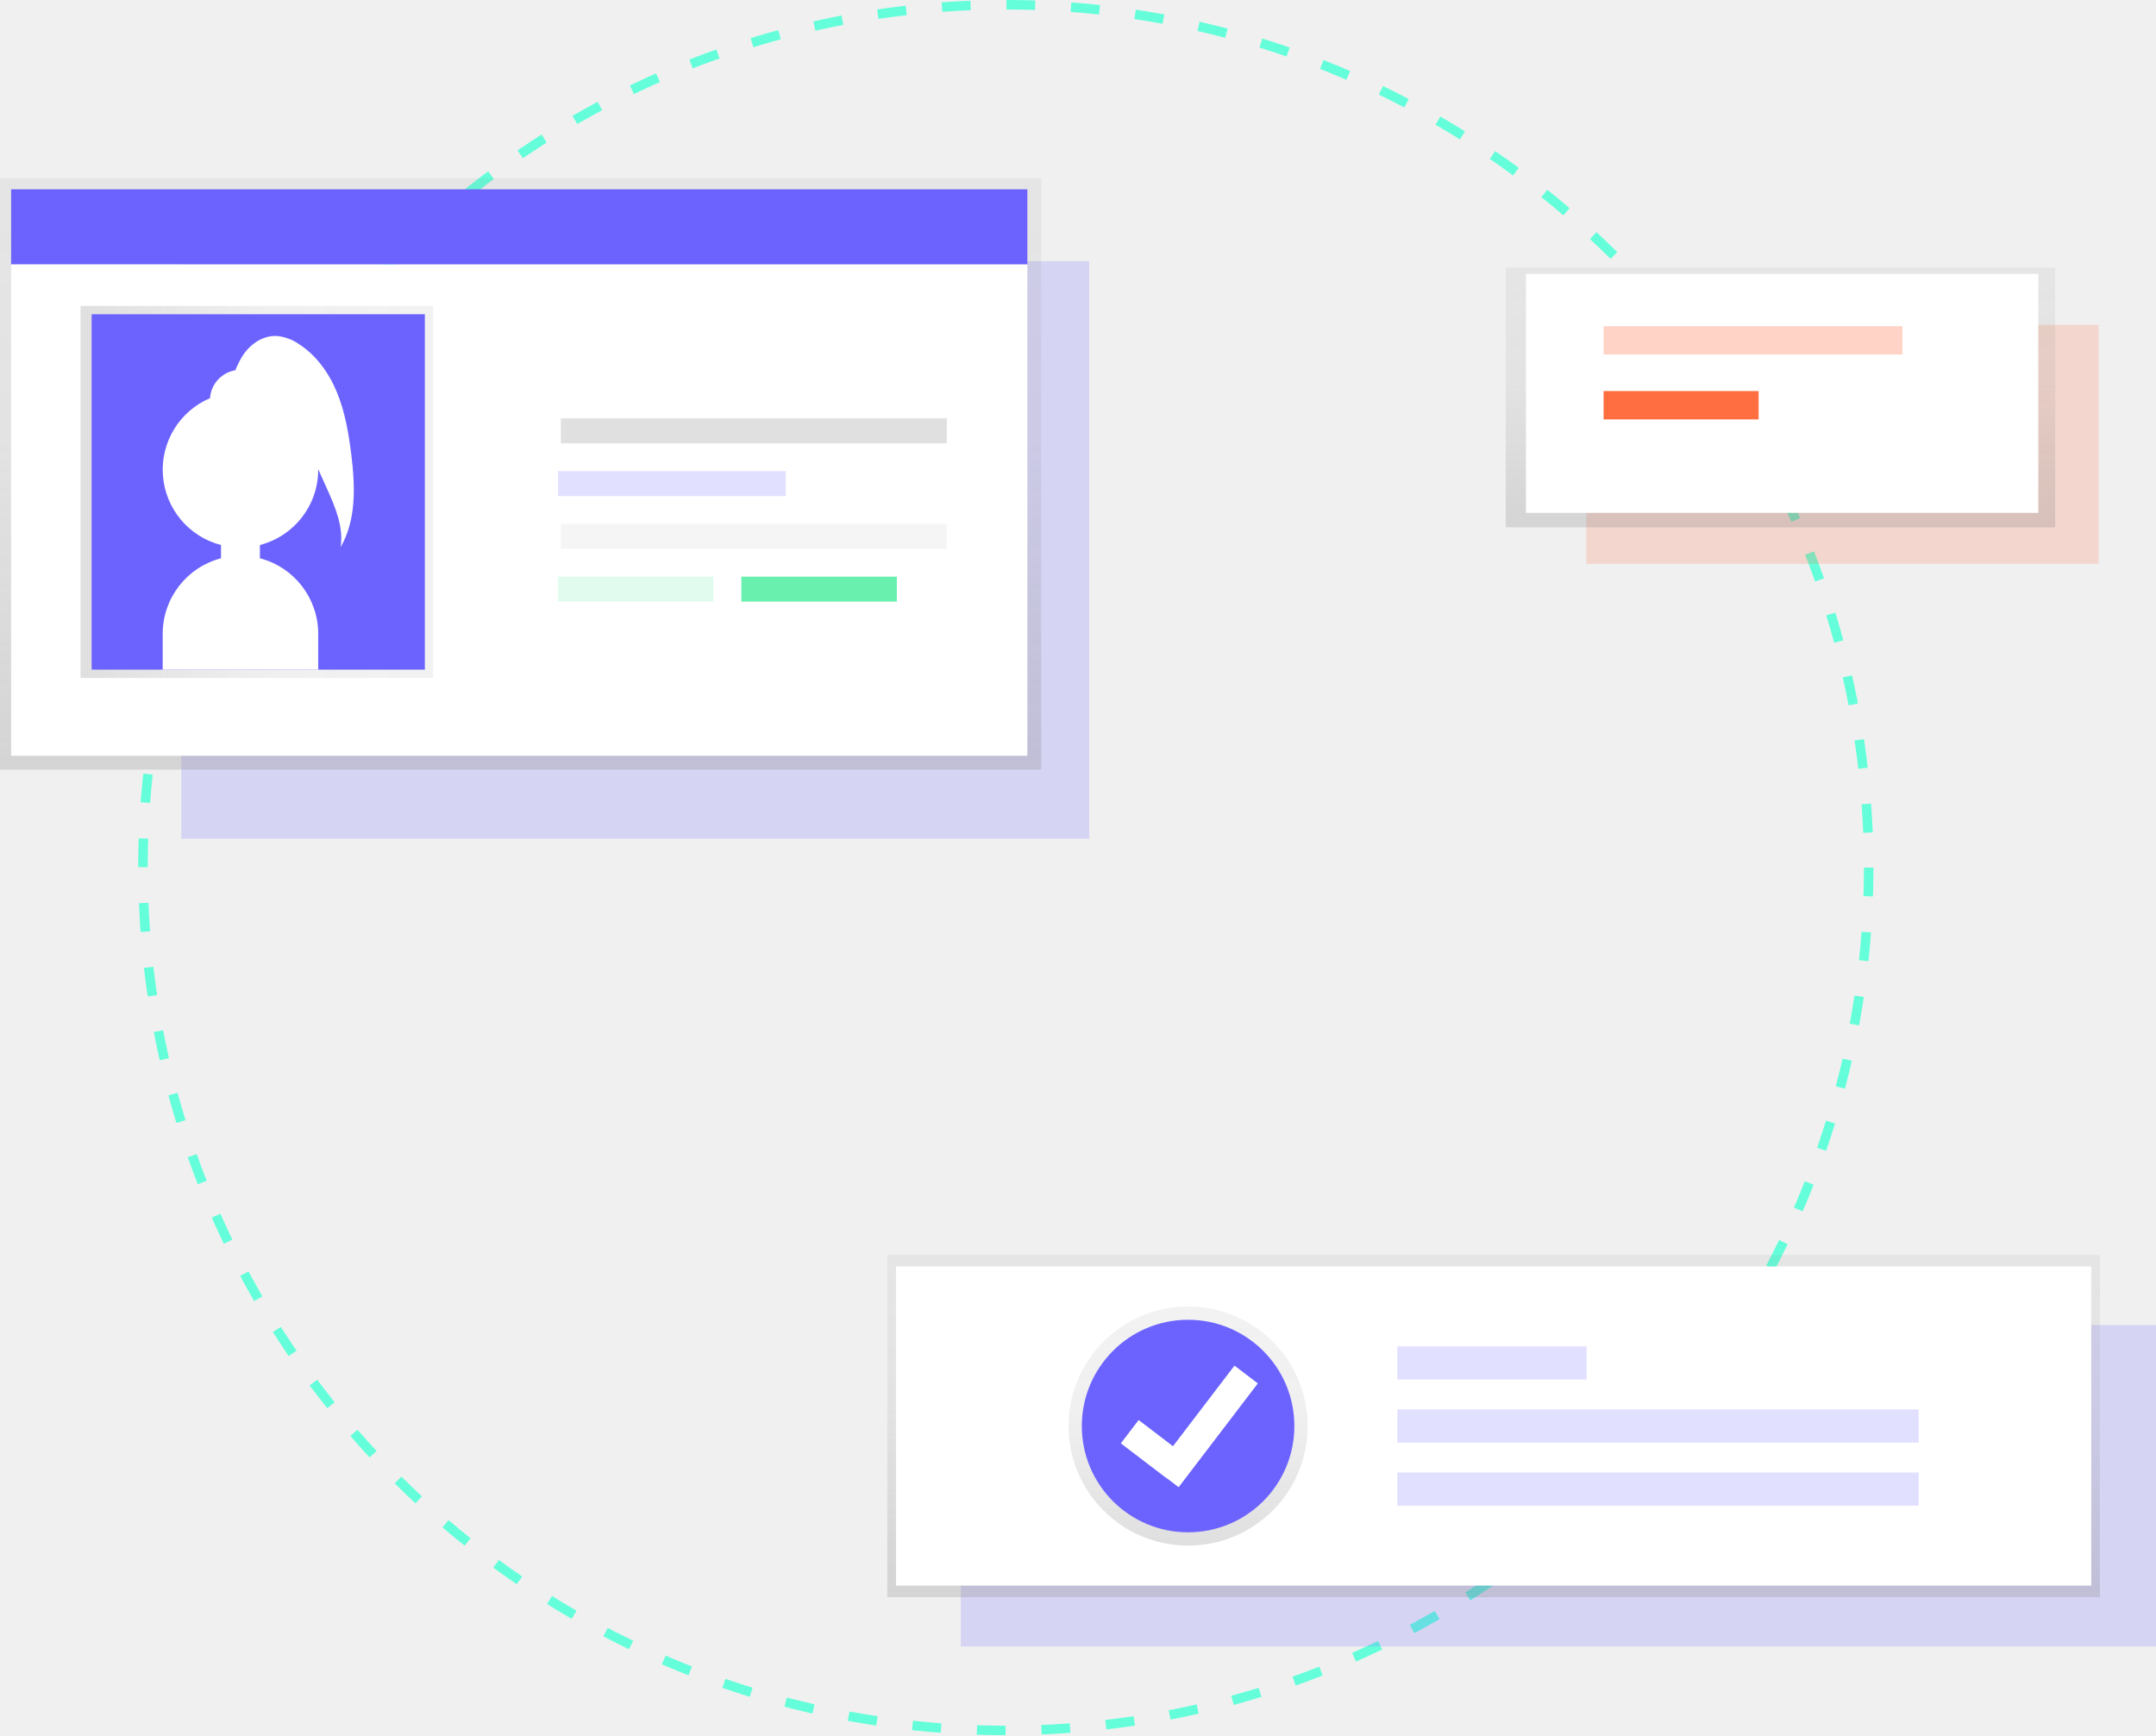
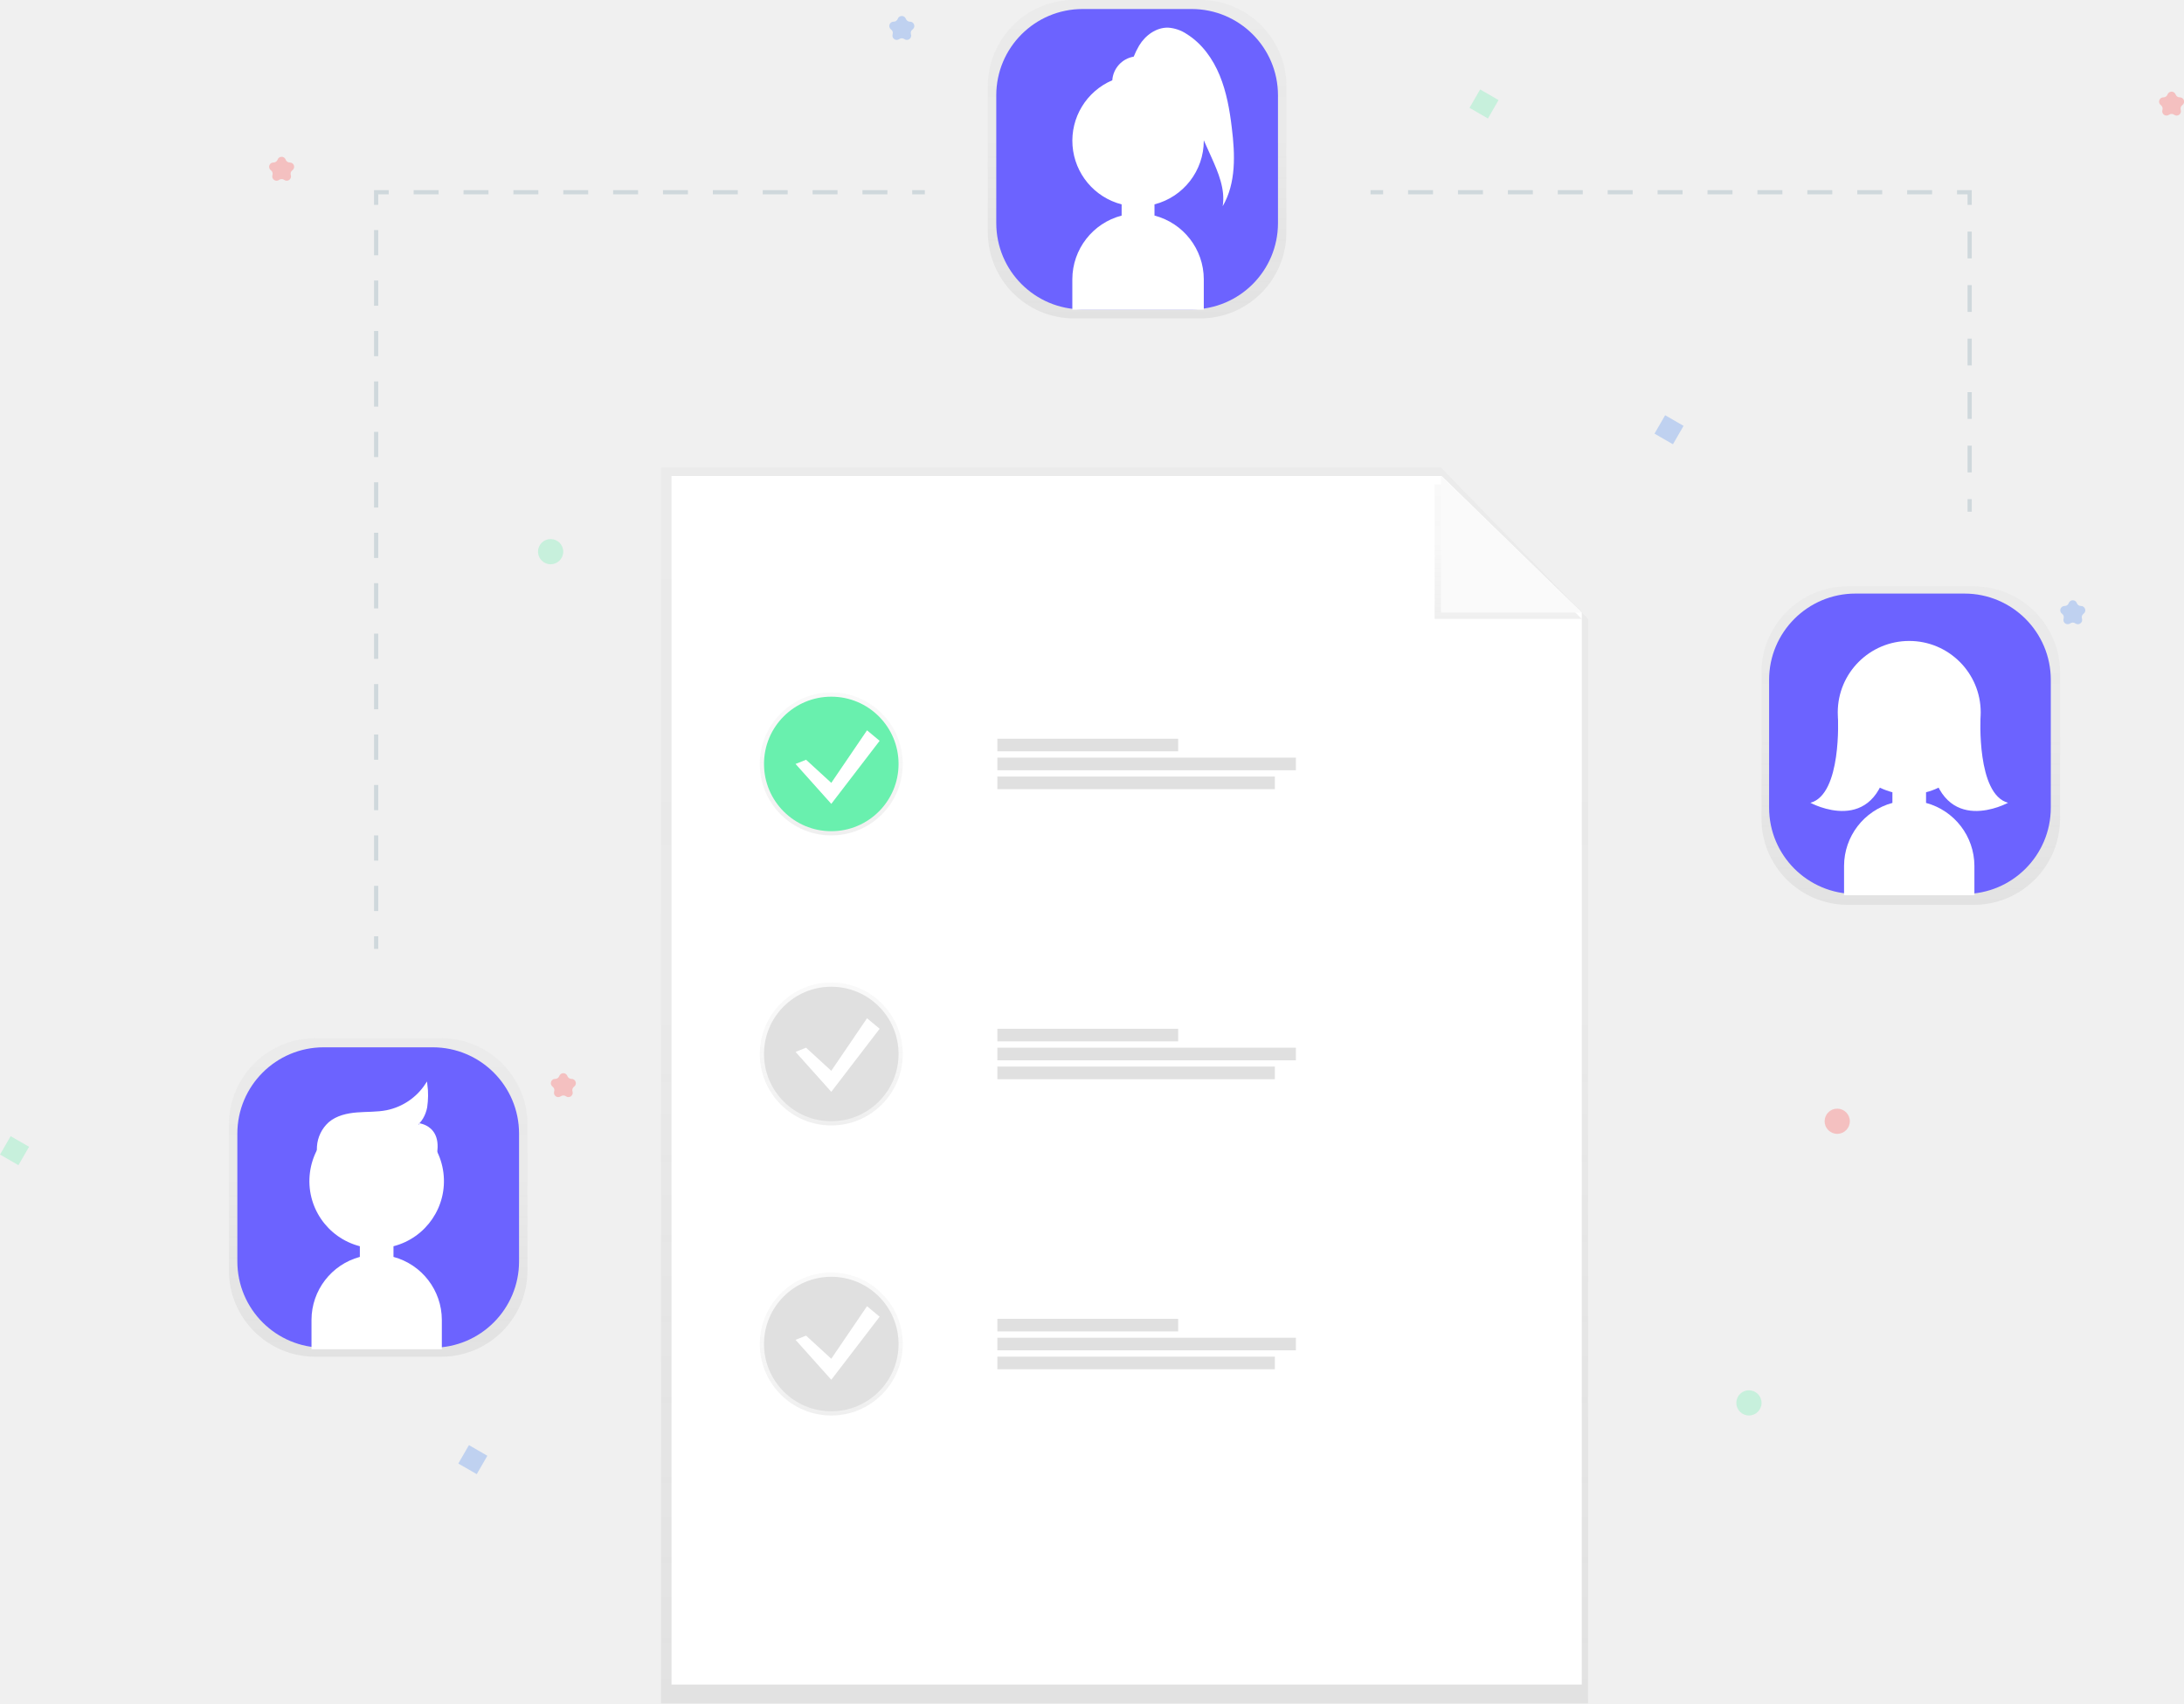
- <svg xmlns="http://www.w3.org/2000/svg" xmlns:xlink="http://www.w3.org/1999/xlink" id="d0a49112-1639-4682-9529-9d2abcda4fd6" data-name="Layer 1" width="907.03" height="730" viewBox="0 0 907.03 730">
+ <svg xmlns="http://www.w3.org/2000/svg" xmlns:xlink="http://www.w3.org/1999/xlink" id="54fcc2f7-53e7-45d8-a841-dc7d14505feb" data-name="Layer 1" width="1038.87" height="810.47" viewBox="0 0 1038.87 810.47">
  <defs>
-     <linearGradient id="266ddccd-2bf2-4e28-b2e5-5ae966d4800f" x1="219.02" y1="323.78" x2="219.02" y2="74.96" gradientUnits="userSpaceOnUse">
+     <linearGradient id="27465f25-9408-49a9-9216-48a6ce9c70a8" x1="534.92" y1="810.47" x2="534.92" y2="222.47" gradientUnits="userSpaceOnUse">
      <stop offset="0" stop-color="gray" stop-opacity="0.25" />
      <stop offset="0.54" stop-color="gray" stop-opacity="0.12" />
      <stop offset="1" stop-color="gray" stop-opacity="0.1" />
    </linearGradient>
-     <linearGradient id="626d076d-6f89-411f-83f5-9b8674077322" x1="33.88" y1="206.96" x2="182.23" y2="206.96" xlink:href="#266ddccd-2bf2-4e28-b2e5-5ae966d4800f" />
-     <linearGradient id="e2ac2573-f441-4fda-b2ca-fa87ebeba1c3" x1="749.04" y1="221.83" x2="749.04" y2="112.64" xlink:href="#266ddccd-2bf2-4e28-b2e5-5ae966d4800f" />
-     <linearGradient id="bb3d1d29-a72a-47e9-9ad6-cff955e05eb4" x1="628.36" y1="671.95" x2="628.36" y2="527.93" xlink:href="#266ddccd-2bf2-4e28-b2e5-5ae966d4800f" />
-     <linearGradient id="69187472-cad7-4cbf-a29f-e953f1d019d9" x1="499.83" y1="650.24" x2="499.83" y2="549.64" xlink:href="#266ddccd-2bf2-4e28-b2e5-5ae966d4800f" />
+     <linearGradient id="e91042cb-24ea-45b7-b114-6b1d04bb7f08" x1="717.42" y1="294.47" x2="717.42" y2="230.47" xlink:href="#27465f25-9408-49a9-9216-48a6ce9c70a8" />
+     <linearGradient id="9cf8e098-6faf-4a73-b831-ba42ba092f0c" x1="395.42" y1="397.47" x2="395.42" y2="329.47" xlink:href="#27465f25-9408-49a9-9216-48a6ce9c70a8" />
+     <linearGradient id="21bcc3e4-cd05-4d2e-b95d-9c2cbf890a58" x1="395.42" y1="535.47" x2="395.42" y2="467.47" xlink:href="#27465f25-9408-49a9-9216-48a6ce9c70a8" />
+     <linearGradient id="4d853afe-cdcc-4858-a900-820b5357492d" x1="395.42" y1="673.47" x2="395.42" y2="605.47" xlink:href="#27465f25-9408-49a9-9216-48a6ce9c70a8" />
+     <linearGradient id="d1e401fd-77b8-4ce0-9bb7-4c75914a74e3" x1="908.9" y1="430.51" x2="908.9" y2="279" xlink:href="#27465f25-9408-49a9-9216-48a6ce9c70a8" />
+     <linearGradient id="d4f55a51-6681-4e20-af66-41db58e2378f" x1="540.9" y1="151.51" x2="540.9" y2="0" xlink:href="#27465f25-9408-49a9-9216-48a6ce9c70a8" />
+     <linearGradient id="fbbf67ca-fbff-4142-84f8-518d9367c25b" x1="179.9" y1="645.51" x2="179.9" y2="494" xlink:href="#27465f25-9408-49a9-9216-48a6ce9c70a8" />
  </defs>
-   <circle cx="423.15" cy="365" r="363" fill="none" stroke="#64ffda" stroke-miterlimit="10" stroke-width="4" stroke-dasharray="12.07 15.09" />
-   <rect x="76.24" y="109.89" width="381.98" height="242.97" fill="#6c63ff" opacity="0.2" />
-   <rect y="74.96" width="438.05" height="248.81" fill="url(#266ddccd-2bf2-4e28-b2e5-5ae966d4800f)" />
-   <rect x="4.67" y="111.18" width="427.54" height="206.76" fill="#fff" />
-   <rect x="33.88" y="128.7" width="148.35" height="156.53" fill="url(#626d076d-6f89-411f-83f5-9b8674077322)" />
-   <rect x="38.55" y="132.2" width="140.18" height="149.52" fill="#6c63ff" />
-   <path d="M294.27,276.24c-1.1-8.88-2.61-17.81-6-26.09s-8.86-15.94-16.46-20.66a18.81,18.81,0,0,0-9.1-3.15c-6-.21-11.45,3.8-14.52,8.91a41.57,41.57,0,0,0-2.71,5.51,12.83,12.83,0,0,0-10.65,11.75,32.72,32.72,0,0,0,4.63,61.78v5.58a32.84,32.84,0,0,0-24.53,31.67v15.19h65.42V351.54a32.84,32.84,0,0,0-24.53-31.67v-5.58a32.72,32.72,0,0,0,24.53-31.68c0-.08,0-.15,0-.23l3.68,8.19c3.5,7.8,7.09,16.18,5.73,24.62C296.46,303.71,295.9,289.46,294.27,276.24Z" transform="translate(-146.48 -85)" fill="#fff" />
-   <rect x="4.67" y="79.64" width="427.54" height="31.54" fill="#6c63ff" />
-   <rect x="235.96" y="176.01" width="162.37" height="10.51" fill="#e0e0e0" />
-   <rect x="235.96" y="220.4" width="162.37" height="10.51" fill="#f5f5f5" />
-   <rect x="234.79" y="198.2" width="95.79" height="10.51" fill="#6c63ff" opacity="0.2" />
-   <rect x="234.79" y="242.59" width="65.42" height="10.51" fill="#69f0ae" opacity="0.2" />
-   <rect x="311.89" y="242.59" width="65.42" height="10.51" fill="#69f0ae" />
-   <rect x="667.36" y="136.67" width="215.55" height="100.52" fill="#ff6e40" opacity="0.2" />
-   <rect x="633.47" y="112.64" width="231.14" height="109.19" fill="url(#e2ac2573-f441-4fda-b2ca-fa87ebeba1c3)" />
-   <rect x="641.97" y="115.24" width="215.55" height="100.52" fill="#fff" />
-   <rect x="674.63" y="137.22" width="125.74" height="11.93" fill="#ff6e40" opacity="0.3" />
-   <rect x="674.63" y="164.52" width="65.21" height="11.93" fill="#ff6e40" />
-   <rect x="404.2" y="557.44" width="502.83" height="135.25" fill="#6c63ff" opacity="0.2" />
-   <rect x="373.29" y="527.93" width="510.15" height="144.01" fill="url(#bb3d1d29-a72a-47e9-9ad6-cff955e05eb4)" />
-   <rect x="376.95" y="532.81" width="502.83" height="134.25" fill="#fff" />
-   <circle cx="499.83" cy="599.94" r="50.3" fill="url(#69187472-cad7-4cbf-a29f-e953f1d019d9)" />
-   <circle cx="499.83" cy="599.94" r="44.71" fill="#6c63ff" />
-   <g opacity="0.2">
-     <rect x="587.85" y="566.41" width="79.64" height="13.97" fill="#6c63ff" />
-     <rect x="587.85" y="592.95" width="219.35" height="13.97" fill="#6c63ff" />
-     <rect x="587.85" y="619.5" width="219.35" height="13.97" fill="#6c63ff" />
+   <g opacity="0.5">
+     <polygon points="755.41 810.47 314.42 810.47 314.42 222.47 685.42 222.47 755.41 294.47 755.41 810.47" fill="url(#27465f25-9408-49a9-9216-48a6ce9c70a8)" />
  </g>
-   <polygon points="529.17 582.01 519.35 574.52 493.47 608.43 479.03 597.41 471.54 607.22 490.9 622 490.95 621.93 495.85 625.67 529.17 582.01" fill="#fff" />
+   <polygon points="752.41 801.47 319.42 801.47 319.42 226.47 685.75 226.47 752.41 291.47 752.41 801.47" fill="#fff" />
+   <g opacity="0.5">
+     <polygon points="682.41 294.47 682.41 230.47 688.17 230.47 752.41 294.47 682.41 294.47" fill="url(#e91042cb-24ea-45b7-b114-6b1d04bb7f08)" />
+   </g>
+   <polygon points="685.41 291.47 685.41 226.47 752.41 291.47 685.41 291.47" fill="#fafafa" />
+   <g opacity="0.5">
+     <circle cx="395.42" cy="363.47" r="34" fill="url(#9cf8e098-6faf-4a73-b831-ba42ba092f0c)" />
+   </g>
+   <circle cx="395.42" cy="363.47" r="32" fill="#69f0ae" />
+   <g opacity="0.5">
+     <circle cx="395.42" cy="501.47" r="34" fill="url(#21bcc3e4-cd05-4d2e-b95d-9c2cbf890a58)" />
+   </g>
+   <circle cx="395.42" cy="501.47" r="32" fill="#e0e0e0" />
+   <g opacity="0.5">
+     <circle cx="395.42" cy="639.47" r="34" fill="url(#4d853afe-cdcc-4858-a900-820b5357492d)" />
+   </g>
+   <circle cx="395.42" cy="639.47" r="32" fill="#e0e0e0" />
+   <rect x="474.42" y="351.47" width="86" height="6" fill="#e0e0e0" />
+   <rect x="474.42" y="360.47" width="142" height="6" fill="#e0e0e0" />
+   <rect x="474.42" y="369.47" width="132" height="6" fill="#e0e0e0" />
+   <rect x="474.42" y="489.47" width="86" height="6" fill="#e0e0e0" />
+   <rect x="474.42" y="498.47" width="142" height="6" fill="#e0e0e0" />
+   <rect x="474.42" y="507.47" width="132" height="6" fill="#e0e0e0" />
+   <rect x="474.42" y="627.47" width="86" height="6" fill="#e0e0e0" />
+   <rect x="474.42" y="636.47" width="142" height="6" fill="#e0e0e0" />
+   <rect x="474.42" y="645.47" width="132" height="6" fill="#e0e0e0" />
+   <polygon points="383.42 361.47 395.42 372.47 412.42 347.47 418.42 352.47 395.42 382.47 378.42 363.47 383.42 361.47" fill="#fff" />
+   <polygon points="383.42 498.47 395.42 509.47 412.42 484.47 418.42 489.47 395.42 519.47 378.42 500.47 383.42 498.47" fill="#fff" />
+   <polygon points="383.42 635.47 395.42 646.47 412.42 621.47 418.42 626.47 395.42 656.47 378.42 637.47 383.42 635.47" fill="#fff" />
+   <g opacity="0.5">
+     <rect x="837.88" y="279" width="142.04" height="151.51" rx="41.07" ry="41.07" fill="url(#d1e401fd-77b8-4ce0-9bb7-4c75914a74e3)" />
+   </g>
+   <rect x="841.51" y="282.41" width="134" height="142.93" rx="41.07" ry="41.07" fill="#6c63ff" />
+   <path d="M996.73,426.77V421.7a32,32,0,1,0-16,0v5.07a31.12,31.12,0,0,0-23,29.94v14h62v-14A31.12,31.12,0,0,0,996.73,426.77Z" transform="translate(-80.56 -44.76)" fill="#fff" />
+   <circle cx="908.17" cy="338.95" r="34" fill="#fff" />
+   <path d="M1022.64,386.06s-1.91,36.65,13.09,40.65c0,0-31,17-37-20Z" transform="translate(-80.56 -44.76)" fill="#fff" />
+   <path d="M954.82,386.06s1.91,36.65-13.09,40.65c0,0,31,17,37-20Z" transform="translate(-80.56 -44.76)" fill="#fff" />
+   <g opacity="0.5">
+     <rect x="469.88" width="142.04" height="151.51" rx="41.07" ry="41.07" fill="url(#d4f55a51-6681-4e20-af66-41db58e2378f)" />
+   </g>
+   <rect x="473.9" y="4.29" width="134" height="142.93" rx="41.07" ry="41.07" fill="#6c63ff" />
+   <path d="M666.5,105.61c-1-8.49-2.5-17-5.75-24.94S652.28,65.44,645,60.92a18,18,0,0,0-8.7-3c-5.69-.2-10.95,3.64-13.88,8.52a39.74,39.74,0,0,0-2.59,5.27,12.27,12.27,0,0,0-10.18,11.24A31.28,31.28,0,0,0,614.09,142v5.33a31.39,31.39,0,0,0-23.45,30.27V192.1h62.53V177.59a31.39,31.39,0,0,0-23.45-30.27V142a31.28,31.28,0,0,0,23.45-30.28c0-.07,0-.15,0-.22l3.52,7.83c3.35,7.46,6.78,15.46,5.47,23.54C668.59,131.87,668.06,118.25,666.5,105.61Z" transform="translate(-80.56 -44.76)" fill="#fff" />
+   <g opacity="0.5">
+     <rect x="108.88" y="494" width="142.04" height="151.51" rx="41.07" ry="41.07" fill="url(#fbbf67ca-fbff-4142-84f8-518d9367c25b)" />
+   </g>
+   <rect x="112.9" y="498.29" width="134" height="142.93" rx="41.07" ry="41.07" fill="#6c63ff" />
+   <path d="M234.45,602.7a23.91,23.91,0,0,1-2.63-12.4,16.58,16.58,0,0,1,5.46-11.25c3.59-3.06,8.46-4.14,13.16-4.52s9.47-.15,14.1-1.06a29.47,29.47,0,0,0,18.82-12.76,39.63,39.63,0,0,1-.1,10.85c-.7,3.56-2.53,7.06-5.62,9,3.74-1.73,3.34,2.33,2.52,4.76,1.86,2.24,6.36,2.61,6.59,5.51a18.24,18.24,0,0,1-.94,8.57c-1.13,2.67.08,7.38-2.81,7.59" transform="translate(-80.56 -44.76)" fill="#fff" stroke="#fff" stroke-miterlimit="10" />
+   <path d="M279.78,579.16s16.45,1.43,4.74,25.86" transform="translate(-80.56 -44.76)" fill="#fff" />
+   <path d="M267.73,642.77V637.7a32,32,0,1,0-16,0v5.07a31.12,31.12,0,0,0-23,29.94v14h62v-14A31.12,31.12,0,0,0,267.73,642.77Z" transform="translate(-80.56 -44.76)" fill="#fff" />
+   <line x1="178.92" y1="451.47" x2="178.92" y2="445.47" fill="none" stroke="#cfd8dc" stroke-miterlimit="10" stroke-width="2" />
+   <line x1="178.92" y1="433.47" x2="178.92" y2="103.47" fill="none" stroke="#cfd8dc" stroke-miterlimit="10" stroke-width="2" stroke-dasharray="12 12" />
+   <polyline points="178.91 97.47 178.91 91.47 184.91 91.47" fill="none" stroke="#cfd8dc" stroke-miterlimit="10" stroke-width="2" />
+   <line x1="196.77" y1="91.47" x2="427.99" y2="91.47" fill="none" stroke="#cfd8dc" stroke-miterlimit="10" stroke-width="2" stroke-dasharray="11.86 11.86" />
+   <line x1="433.92" y1="91.47" x2="439.92" y2="91.47" fill="none" stroke="#cfd8dc" stroke-miterlimit="10" stroke-width="2" />
+   <line x1="651.92" y1="91.47" x2="657.92" y2="91.47" fill="none" stroke="#cfd8dc" stroke-miterlimit="10" stroke-width="2" />
+   <line x1="669.78" y1="91.47" x2="924.98" y2="91.47" fill="none" stroke="#cfd8dc" stroke-miterlimit="10" stroke-width="2" stroke-dasharray="11.87 11.87" />
+   <polyline points="930.91 91.47 936.91 91.47 936.91 97.47" fill="none" stroke="#cfd8dc" stroke-miterlimit="10" stroke-width="2" />
+   <line x1="936.92" y1="110.2" x2="936.92" y2="231.11" fill="none" stroke="#cfd8dc" stroke-miterlimit="10" stroke-width="2" stroke-dasharray="12.73 12.73" />
+   <line x1="936.92" y1="237.47" x2="936.92" y2="243.47" fill="none" stroke="#cfd8dc" stroke-miterlimit="10" stroke-width="2" />
+   <rect x="82.42" y="587.17" width="10.12" height="10.12" transform="translate(227.27 -9.16) rotate(30)" fill="#69f0ae" opacity="0.3" />
+   <rect x="781.42" y="89.17" width="10.12" height="10.12" transform="translate(71.92 -425.38) rotate(30)" fill="#69f0ae" opacity="0.3" />
+   <rect x="300.42" y="734.17" width="10.12" height="10.12" transform="translate(329.98 -98.46) rotate(30)" fill="#4d8af0" opacity="0.3" />
+   <rect x="869.42" y="244.17" width="10.12" height="10.12" transform="translate(161.21 -448.61) rotate(30)" fill="#4d8af0" opacity="0.3" />
+   <circle cx="831.92" cy="667.47" r="6" fill="#69f0ae" opacity="0.3" />
+   <circle cx="261.92" cy="262.47" r="6" fill="#69f0ae" opacity="0.3" />
+   <circle cx="873.92" cy="533.47" r="6" fill="#ff5252" opacity="0.3" />
+   <path d="M1115.43,89.65h0a2.05,2.05,0,0,0,2,1.42h0a2.05,2.05,0,0,1,1.21,3.71h0a2.05,2.05,0,0,0-.75,2.29h0a2.05,2.05,0,0,1-3.16,2.29h0a2.05,2.05,0,0,0-2.41,0h0a2.05,2.05,0,0,1-3.16-2.29h0a2.05,2.05,0,0,0-.75-2.29h0a2.05,2.05,0,0,1,1.21-3.71h0a2.05,2.05,0,0,0,2-1.42h0A2.05,2.05,0,0,1,1115.43,89.65Z" transform="translate(-80.56 -44.76)" fill="#ff5252" opacity="0.3" />
+   <path d="M350.43,556.65h0a2.05,2.05,0,0,0,2,1.42h0a2.05,2.05,0,0,1,1.21,3.71h0a2.05,2.05,0,0,0-.75,2.29h0a2.05,2.05,0,0,1-3.16,2.29h0a2.05,2.05,0,0,0-2.41,0h0a2.05,2.05,0,0,1-3.16-2.29h0a2.05,2.05,0,0,0-.75-2.29h0a2.05,2.05,0,0,1,1.21-3.71h0a2.05,2.05,0,0,0,2-1.42h0A2.05,2.05,0,0,1,350.43,556.65Z" transform="translate(-80.56 -44.76)" fill="#ff5252" opacity="0.3" />
+   <path d="M216.43,120.65h0a2.05,2.05,0,0,0,2,1.42h0a2.05,2.05,0,0,1,1.21,3.71h0a2.05,2.05,0,0,0-.75,2.29h0a2.05,2.05,0,0,1-3.16,2.29h0a2.05,2.05,0,0,0-2.41,0h0a2.05,2.05,0,0,1-3.16-2.29h0a2.05,2.05,0,0,0-.75-2.29h0a2.05,2.05,0,0,1,1.21-3.71h0a2.05,2.05,0,0,0,2-1.42h0A2.05,2.05,0,0,1,216.43,120.65Z" transform="translate(-80.56 -44.76)" fill="#ff5252" opacity="0.3" />
+   <path d="M511.43,53.65h0a2.05,2.05,0,0,0,2,1.42h0a2.05,2.05,0,0,1,1.21,3.71h0a2.05,2.05,0,0,0-.75,2.29h0a2.05,2.05,0,0,1-3.16,2.29h0a2.05,2.05,0,0,0-2.41,0h0a2.05,2.05,0,0,1-3.16-2.29h0a2.05,2.05,0,0,0-.75-2.29h0a2.05,2.05,0,0,1,1.21-3.71h0a2.05,2.05,0,0,0,2-1.42h0A2.05,2.05,0,0,1,511.43,53.65Z" transform="translate(-80.56 -44.76)" fill="#4d8af0" opacity="0.3" />
+   <path d="M1068.43,331.65h0a2.05,2.05,0,0,0,2,1.42h0a2.05,2.05,0,0,1,1.21,3.71h0a2.05,2.05,0,0,0-.75,2.29h0a2.05,2.05,0,0,1-3.16,2.29h0a2.05,2.05,0,0,0-2.41,0h0a2.05,2.05,0,0,1-3.16-2.29h0a2.05,2.05,0,0,0-.75-2.29h0a2.05,2.05,0,0,1,1.21-3.71h0a2.05,2.05,0,0,0,2-1.42h0A2.05,2.05,0,0,1,1068.43,331.65Z" transform="translate(-80.56 -44.76)" fill="#4d8af0" opacity="0.3" />
</svg>
